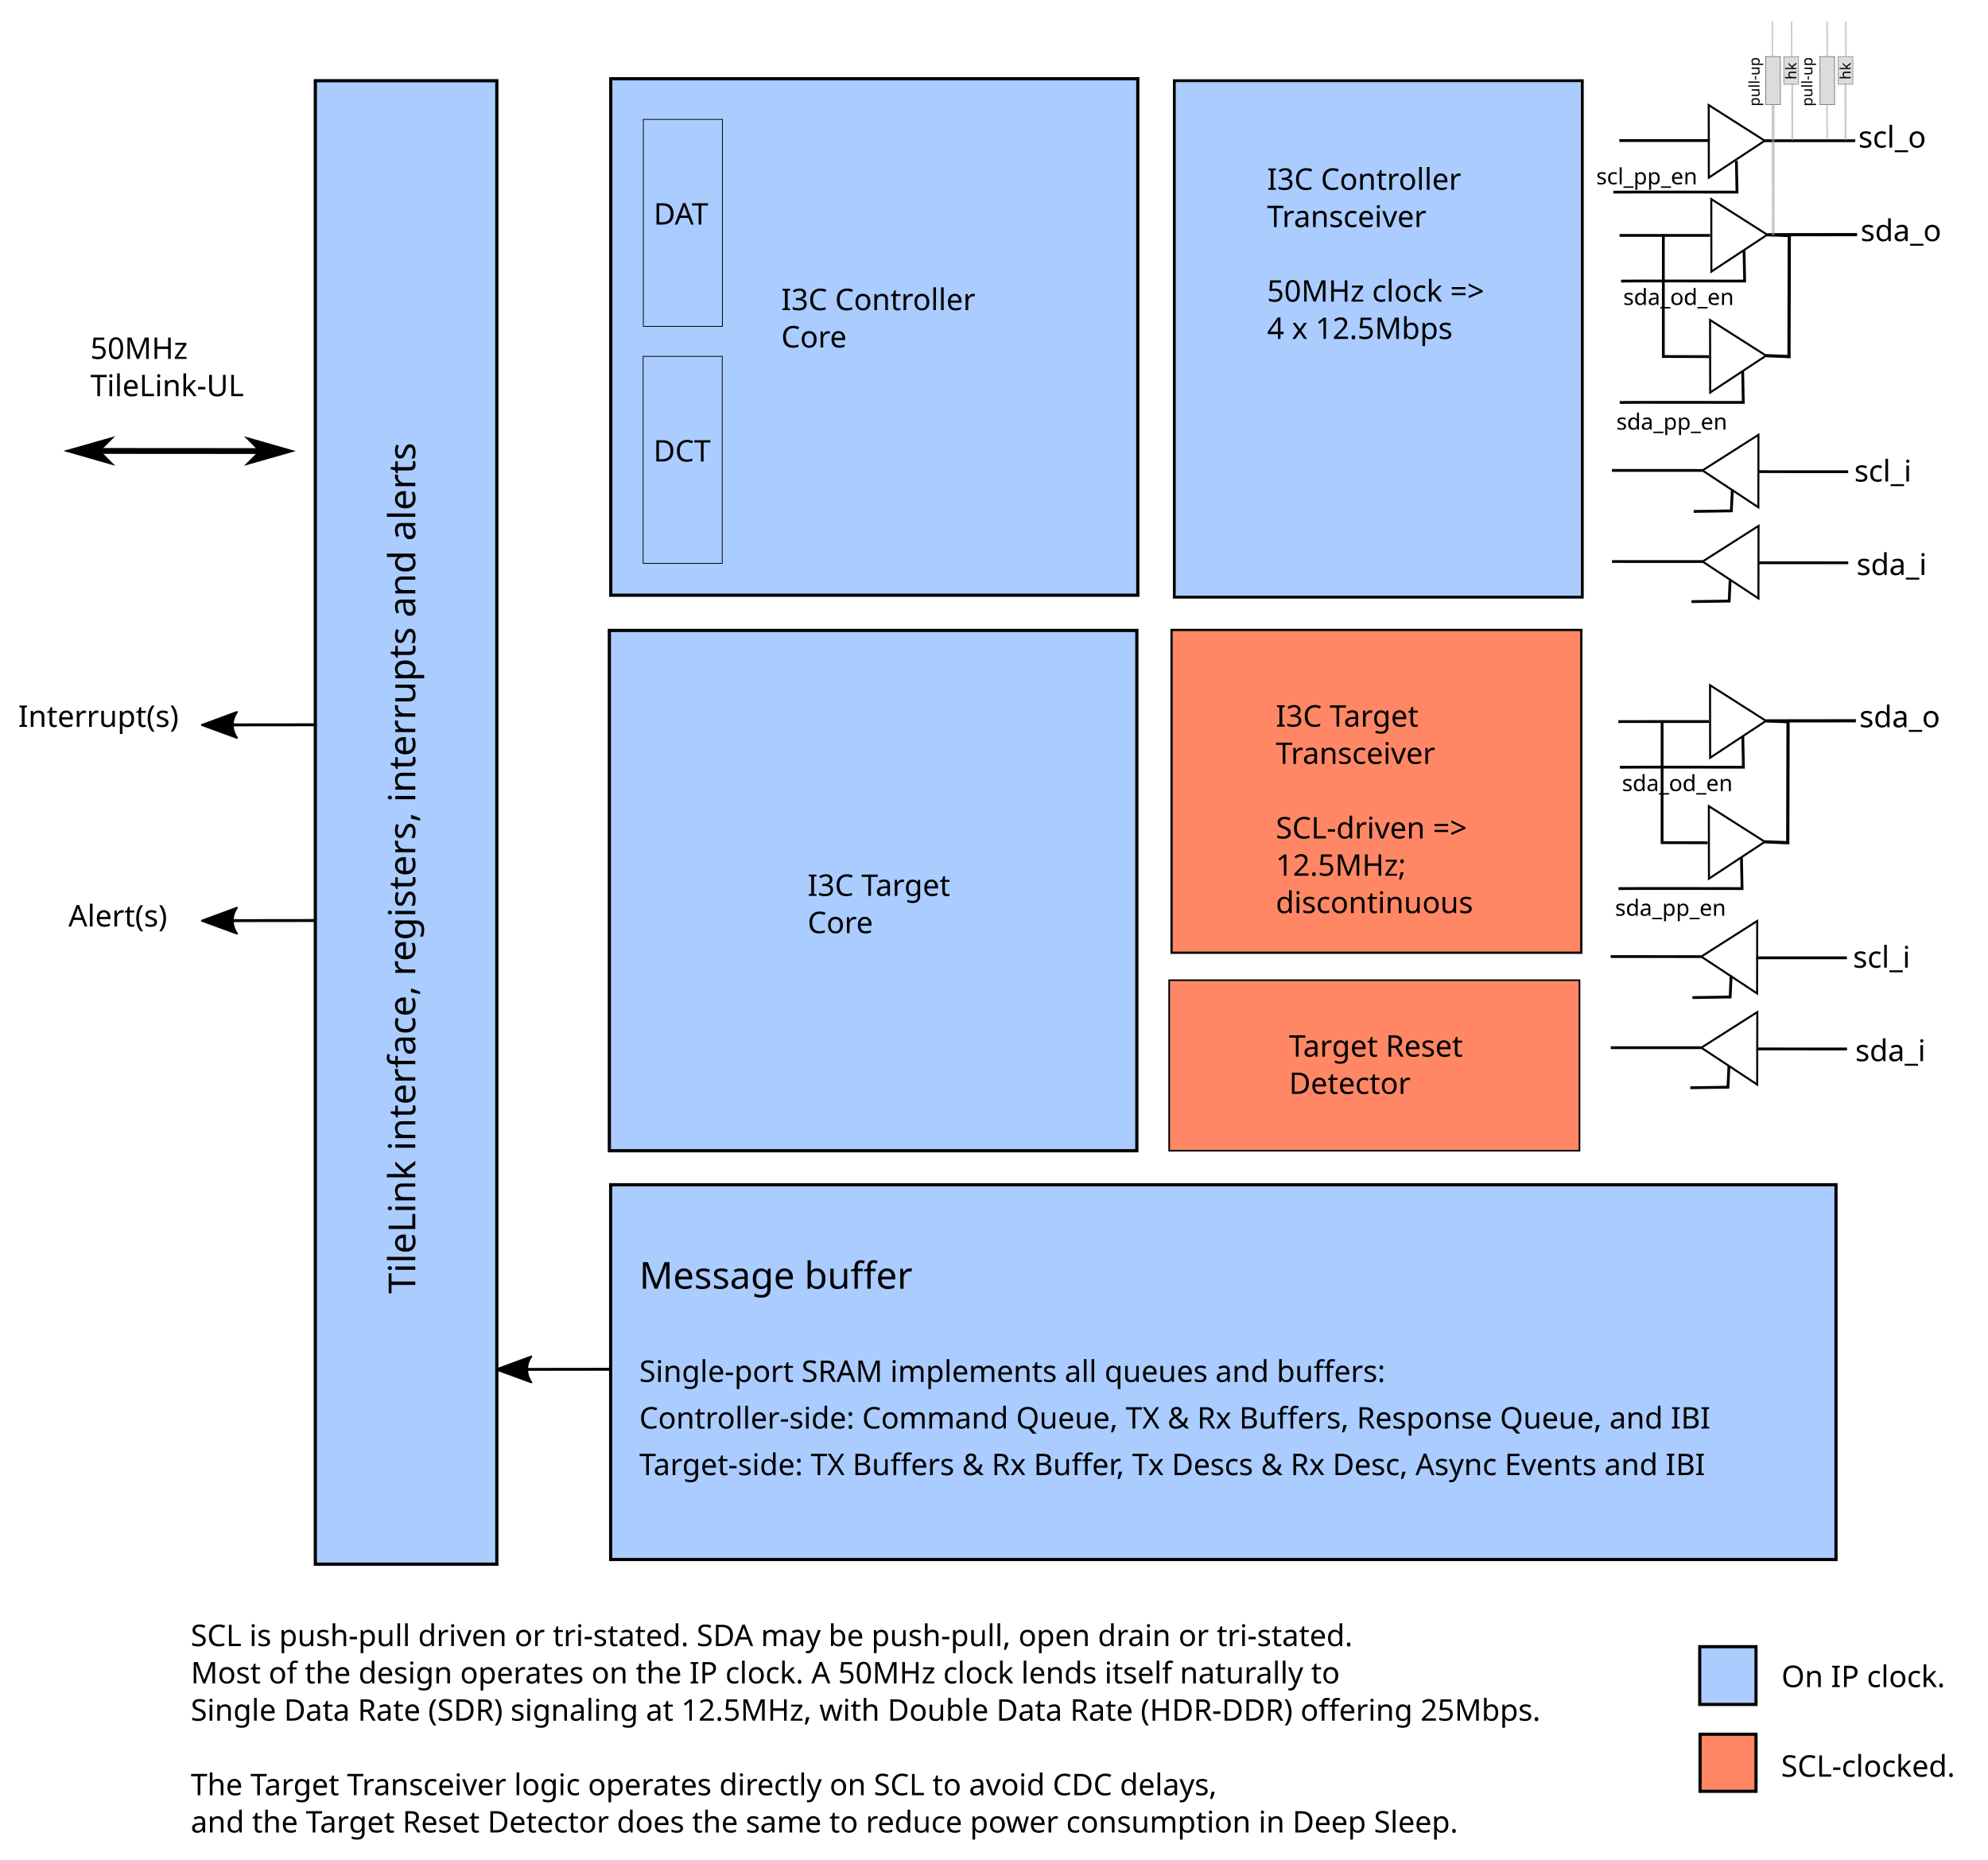
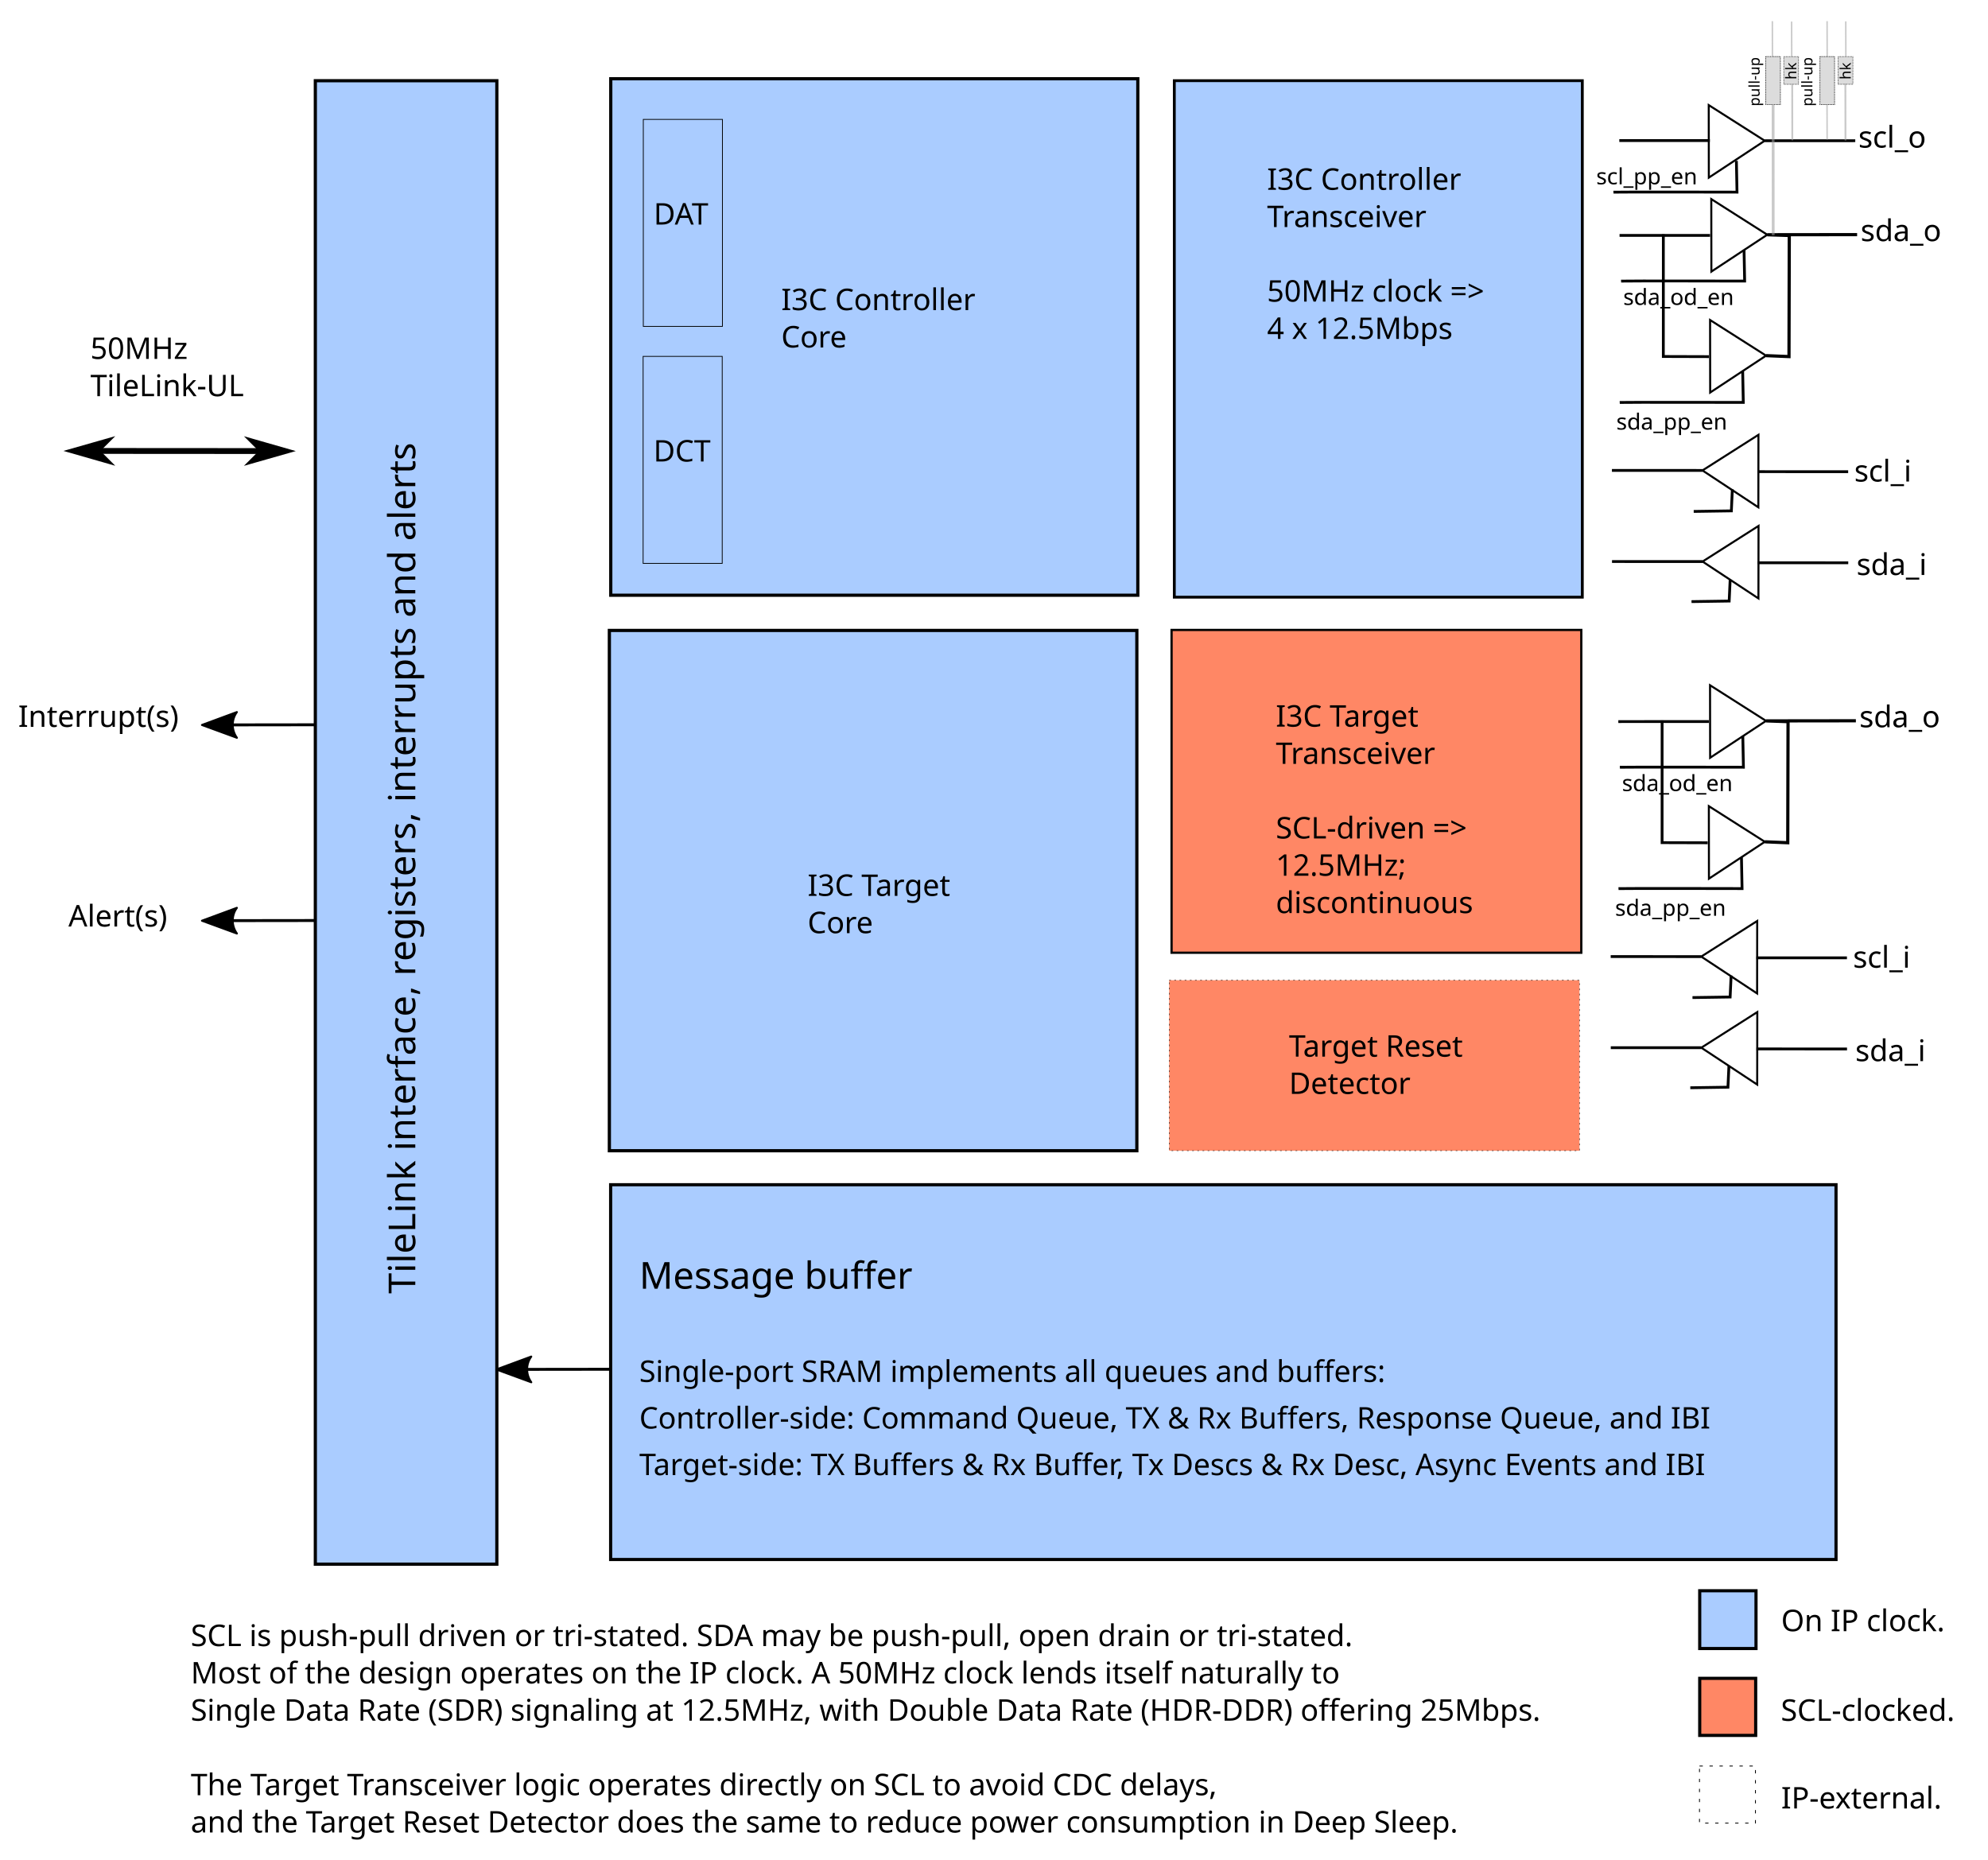
<svg xmlns="http://www.w3.org/2000/svg" width="188.112mm" height="175.984mm" viewBox="0 0 188.112 175.984" version="1.1" id="svg1045">
  <defs id="defs1042">
    <rect x="509.373" y="676.711" width="70.255" height="51.862" id="rect21154" />
    <rect x="677.987" y="665.651" width="151.089" height="23.49" id="rect18328" />
    <marker style="overflow:visible" id="Arrow1Mstart" refX="0" refY="0" orient="auto">
      <path transform="matrix(0.4,0,0,0.4,4,0)" style="fill:context-stroke;fill-rule:evenodd;stroke:context-stroke;stroke-width:1pt" d="M 0,0 5,-5 -12.5,0 5,5 Z" id="path32415" />
    </marker>
    <marker style="overflow:visible" id="Arrow1Mend" refX="0" refY="0" orient="auto">
      <path transform="matrix(-0.4,0,0,-0.4,-4,0)" style="fill:context-stroke;fill-rule:evenodd;stroke:context-stroke;stroke-width:1pt" d="M 0,0 5,-5 -12.5,0 5,5 Z" id="path32418" />
    </marker>
    <marker style="overflow:visible" id="Arrow2Lend-5-2-8-8" refX="0" refY="0" orient="auto">
      <path transform="matrix(-1.1,0,0,-1.1,-1.1,0)" d="M 8.719,4.034 -2.207,0.016 8.719,-4.002 c -1.745,2.372 -1.735,5.617 -6e-7,8.035 z" style="fill:context-stroke;fill-rule:evenodd;stroke:context-stroke;stroke-width:0.625;stroke-linejoin:round" id="path32430-9-1-5-9" />
    </marker>
    <marker style="overflow:visible" id="Arrow2Lend-5-2-8-8-7" refX="0" refY="0" orient="auto">
      <path transform="matrix(-1.1,0,0,-1.1,-1.1,0)" d="M 8.719,4.034 -2.207,0.016 8.719,-4.002 c -1.745,2.372 -1.735,5.617 -6e-7,8.035 z" style="fill:context-stroke;fill-rule:evenodd;stroke:context-stroke;stroke-width:0.625;stroke-linejoin:round" id="path32430-9-1-5-9-6" />
    </marker>
    <marker style="overflow:visible" id="Arrow2Lend-5-2-8-3" refX="0" refY="0" orient="auto">
      <path transform="matrix(-1.1,0,0,-1.1,-1.1,0)" d="M 8.719,4.034 -2.207,0.016 8.719,-4.002 c -1.745,2.372 -1.735,5.617 -6e-7,8.035 z" style="fill:context-stroke;fill-rule:evenodd;stroke:context-stroke;stroke-width:0.625;stroke-linejoin:round" id="path32430-9-1-5-8" />
    </marker>
  </defs>
  <g id="layer1" transform="translate(-54.11816,-4.065318)">
    <rect style="fill:#aaccff;stroke:#000000;stroke-width:0.302" id="rect5018" width="17.175" height="140.367" x="83.956" y="11.703" />
    <rect style="fill:#aaccff;stroke:#000000;stroke-width:0.303" id="rect5018-0" width="49.871" height="48.87" x="111.911" y="11.517" />
    <rect style="fill:#aaccff;stroke:#000000;stroke-width:0.074" id="rect5018-0-2" width="7.485" height="19.586" x="114.991" y="15.363" />
    <rect style="fill:#aaccff;stroke:#000000;stroke-width:0.305" id="rect5018-0-3" width="49.913" height="49.231" x="111.778" y="63.719" />
    <rect style="fill:#ff8765;fill-opacity:1;stroke:#000000;stroke-width:0.212" id="rect5018-0-3-6" width="38.77" height="30.543" x="164.976" y="63.672" />
-     <rect style="fill:#ff8765;fill-opacity:1;stroke:#000000;stroke-width:0.298;stroke-miterlimit:4;stroke-dasharray:none" id="rect5018-0-3-6-8" width="5.295" height="5.4" x="214.983" y="168.164" />
-     <rect style="fill:#ff8765;fill-opacity:1;stroke:#000000;stroke-width:0.154" id="rect5018-0-3-6-0" width="38.825" height="16.132" x="164.749" y="96.815" />
+     <rect style="fill:#ff8765;fill-opacity:1;stroke:#000000;stroke-width:0.298;stroke-miterlimit:4;stroke-dasharray:none" id="rect5018-0-3-6-8" width="5.295" height="5.4" x="214.952" y="162.873" />
+     <rect style="fill:#ff8765;fill-opacity:1;stroke:#000000;stroke-width:0.041;stroke-miterlimit:4;stroke-dasharray:0.163,0.326;stroke-dashoffset:0" id="rect5018-0-3-6-0" width="38.825" height="16.132" x="164.749" y="96.815" />
    <rect style="fill:#aaccff;stroke:#000000;stroke-width:0.267" id="rect5018-0-8" width="38.606" height="48.872" x="165.236" y="11.699" />
-     <rect style="fill:#aaccff;stroke:#000000;stroke-width:0.298;stroke-miterlimit:4;stroke-dasharray:none" id="rect5018-0-8-8" width="5.326" height="5.467" x="214.952" y="159.877" />
+     <rect style="fill:#aaccff;stroke:#000000;stroke-width:0.298;stroke-miterlimit:4;stroke-dasharray:none" id="rect5018-0-8-8" width="5.326" height="5.467" x="214.952" y="154.586" />
    <rect style="fill:#aaccff;stroke:#000000;stroke-width:0.298" id="rect5147" width="115.95" height="35.462" x="111.899" y="116.167" />
    <text xml:space="preserve" style="font-size:3.528px;line-height:1.25;font-family:sans-serif;stroke-width:0.265" x="-126.474" y="93.411" id="text6481" transform="rotate(-90)">
      <tspan id="tspan6479" style="stroke-width:0.265" x="-126.474" y="93.411">TileLink interface, registers, interrupts and alerts</tspan>
    </text>
    <text xml:space="preserve" style="font-size:3.528px;line-height:1.25;font-family:sans-serif;stroke-width:0.265" x="114.61" y="126.005" id="text17197">
      <tspan id="tspan17195" style="stroke-width:0.265" x="114.61" y="126.005">Message buffer</tspan>
      <tspan style="stroke-width:0.265" x="114.61" y="130.415" id="tspan127172" />
      <tspan style="font-size:2.822px;stroke-width:0.265" x="114.61" y="134.825" id="tspan19020">Single-port SRAM implements all queues and buffers:</tspan>
      <tspan style="font-size:2.822px;stroke-width:0.265" x="114.61" y="139.234" id="tspan17199">Controller-side: Command Queue, TX &amp; Rx Buffers, Response Queue, and IBI</tspan>
      <tspan style="font-size:2.822px;stroke-width:0.265" x="114.61" y="143.644" id="tspan9850">Target-side: TX Buffers &amp; Rx Buffer, Tx Descs &amp; Rx Desc, Async Events and IBI</tspan>
      <tspan style="stroke-width:0.265" x="114.61" y="148.054" id="tspan74578" />
    </text>
    <path style="fill:none;stroke:#000000;stroke-width:0.552;stroke-linecap:butt;stroke-linejoin:miter;stroke-miterlimit:4;stroke-dasharray:none;stroke-dashoffset:0;stroke-opacity:1;marker-start:url(#Arrow1Mstart);marker-end:url(#Arrow1Mend)" d="m 61.207,46.733 19.81,0.013" id="path32327-3" />
    <path style="fill:none;stroke:#000000;stroke-width:0.275px;stroke-linecap:butt;stroke-linejoin:miter;stroke-opacity:1;marker-end:url(#Arrow2Lend-5-2-8-8)" d="m 83.943,72.646 -10.349,0.013" id="path32327-6-7-7-7" />
    <path style="fill:none;stroke:#000000;stroke-width:0.275px;stroke-linecap:butt;stroke-linejoin:miter;stroke-opacity:1;marker-end:url(#Arrow2Lend-5-2-8-8-7)" d="m 83.943,91.167 -10.349,0.013" id="path32327-6-7-7-7-4" />
    <path style="fill:none;stroke:#000000;stroke-width:0.275px;stroke-linecap:butt;stroke-linejoin:miter;stroke-opacity:1;marker-end:url(#Arrow2Lend-5-2-8-3)" d="m 111.798,133.629 -10.349,0.013" id="path32327-6-7-7-83" />
    <text xml:space="preserve" style="font-size:2.822px;line-height:1.25;font-family:sans-serif;stroke-width:0.265" x="62.671" y="38.026" id="text92516">
      <tspan id="tspan92514" style="stroke-width:0.265" x="62.671" y="38.026">50MHz</tspan>
      <tspan style="stroke-width:0.265" x="62.671" y="41.553" id="tspan92520">TileLink-UL</tspan>
    </text>
    <text xml:space="preserve" style="font-size:2.822px;line-height:1.25;font-family:sans-serif;stroke-width:0.265" x="55.841" y="72.844" id="text94600">
      <tspan id="tspan94598" style="stroke-width:0.265" x="55.841" y="72.844">Interrupt(s)</tspan>
    </text>
    <text xml:space="preserve" style="font-size:2.822px;line-height:1.25;font-family:sans-serif;stroke-width:0.265" x="60.591" y="91.734" id="text98630">
      <tspan id="tspan98628" style="stroke-width:0.265" x="60.591" y="91.734">Alert(s)</tspan>
    </text>
    <path style="fill:none;stroke:#000000;stroke-width:0.191px;stroke-linecap:butt;stroke-linejoin:miter;stroke-opacity:1" d="m 215.806,14.011 0.009,6.86 5.289,-3.489 z" id="path13532" />
    <path style="fill:none;stroke:#000000;stroke-width:0.191px;stroke-linecap:butt;stroke-linejoin:miter;stroke-opacity:1" d="m 215.933,34.346 0.009,6.86 5.289,-3.489 z" id="path13532-0" />
    <path style="fill:none;stroke:#000000;stroke-width:0.191px;stroke-linecap:butt;stroke-linejoin:miter;stroke-opacity:1" d="m 216.046,22.904 0.009,6.86 5.289,-3.489 z" id="path13532-9" />
    <rect style="fill:#000000;fill-opacity:0.14;stroke:#000000;stroke-width:0.07;stroke-dasharray:0.07, 0.07;stroke-opacity:0.985" id="rect14081" width="1.384" height="4.537" x="221.201" y="9.418" />
    <rect style="fill:#000000;fill-opacity:0.14;stroke:#000000;stroke-width:0.053;stroke-dasharray:0.053, 0.053;stroke-opacity:0.985" id="rect14081-8" width="1.401" height="2.623" x="222.904" y="9.42" />
    <rect style="fill:#000000;fill-opacity:0.14;stroke:#000000;stroke-width:0.053;stroke-dasharray:0.053, 0.053;stroke-opacity:0.985" id="rect14081-8-8" width="1.401" height="2.623" x="228.044" y="9.418" />
    <rect style="fill:#000000;fill-opacity:0.14;stroke:#000000;stroke-width:0.07;stroke-dasharray:0.07, 0.07;stroke-opacity:0.985" id="rect14081-5" width="1.384" height="4.537" x="226.328" y="9.42" />
    <path style="fill:none;stroke:#000000;stroke-width:0.265px;stroke-linecap:butt;stroke-linejoin:miter;stroke-opacity:1" d="m 206.788,22.248 c 0.572,-0.028 11.692,-0.003 11.692,-0.003 l -0.058,-2.957" id="path14236" />
    <path style="fill:none;stroke:#000000;stroke-width:0.265px;stroke-linecap:butt;stroke-linejoin:miter;stroke-opacity:1" d="m 207.511,30.664 c 0.572,-0.028 11.692,-0.003 11.692,-0.003 l -0.058,-2.957" id="path14236-6" />
    <path style="fill:none;stroke:#000000;stroke-width:0.265px;stroke-linecap:butt;stroke-linejoin:miter;stroke-opacity:1" d="m 207.383,42.147 c 0.572,-0.028 11.692,-0.003 11.692,-0.003 l -0.058,-2.957" id="path14236-6-1" />
    <path style="fill:none;stroke:#000000;stroke-width:0.302px;stroke-linecap:butt;stroke-linejoin:miter;stroke-opacity:1" d="m 221.231,37.717 2.168,0.089 0.028,-11.457 -2.083,-0.072 8.501,-0.011" id="path14473" />
    <path style="fill:none;stroke:#000000;stroke-width:0.265px;stroke-linecap:butt;stroke-linejoin:miter;stroke-opacity:1" d="m 207.343,17.368 8.566,-0.003" id="path15028" />
    <path style="fill:none;stroke:#000000;stroke-width:0.265px;stroke-linecap:butt;stroke-linejoin:miter;stroke-opacity:1" d="m 221.104,17.382 8.566,-0.003" id="path15028-1" />
    <path style="fill:none;stroke:#000000;stroke-width:0.265px;stroke-linecap:butt;stroke-linejoin:miter;stroke-opacity:1" d="m 207.366,26.342 8.566,-0.003" id="path15028-6" />
    <path style="fill:none;stroke:#000000;stroke-width:0.191px;stroke-linecap:butt;stroke-linejoin:miter;stroke-opacity:1" d="m 220.509,45.208 -0.009,6.86 -5.289,-3.489 z" id="path13532-9-8" />
    <path style="fill:none;stroke:#000000;stroke-width:0.265px;stroke-linecap:butt;stroke-linejoin:miter;stroke-opacity:1" d="m 228.998,48.698 -8.566,-0.003" id="path15028-6-3" />
    <path style="fill:none;stroke:#000000;stroke-width:0.265px;stroke-linecap:butt;stroke-linejoin:miter;stroke-opacity:1" d="m 215.21,48.58 -8.566,-0.003" id="path15028-6-3-1" />
    <path style="fill:none;stroke:#000000;stroke-width:0.191px;stroke-linecap:butt;stroke-linejoin:miter;stroke-opacity:1" d="m 220.517,53.829 -0.009,6.86 -5.289,-3.489 z" id="path13532-9-8-8" />
    <path style="fill:none;stroke:#000000;stroke-width:0.265px;stroke-linecap:butt;stroke-linejoin:miter;stroke-opacity:1" d="m 229.006,57.319 -8.566,-0.003" id="path15028-6-3-9" />
    <path style="fill:none;stroke:#000000;stroke-width:0.265px;stroke-linecap:butt;stroke-linejoin:miter;stroke-opacity:1" d="m 215.218,57.201 -8.566,-0.003" id="path15028-6-3-1-6" />
    <path style="fill:none;stroke:#000000;stroke-width:0.265px;stroke-linecap:butt;stroke-linejoin:miter;stroke-opacity:1" d="m 211.51,26.234 -0.002,11.564 4.317,0.013" id="path15308" />
    <text xml:space="preserve" style="font-size:2.822px;line-height:1.25;font-family:sans-serif;stroke-width:0.265" x="229.97" y="18.034" id="text17221">
      <tspan id="tspan17219" style="stroke-width:0.265" x="229.97" y="18.034">scl_o</tspan>
    </text>
    <text xml:space="preserve" style="font-size:2.822px;line-height:1.25;font-family:sans-serif;stroke-width:0.265" x="230.18" y="26.878" id="text17221-8">
      <tspan id="tspan17219-1" style="stroke-width:0.265" x="230.18" y="26.878">sda_o</tspan>
    </text>
    <text xml:space="preserve" style="font-size:2.822px;line-height:1.25;font-family:sans-serif;stroke-width:0.265" x="229.583" y="49.629" id="text17221-4">
      <tspan id="tspan17219-3" style="stroke-width:0.265" x="229.583" y="49.629">scl_i</tspan>
    </text>
    <text xml:space="preserve" style="font-size:2.822px;line-height:1.25;font-family:sans-serif;stroke-width:0.265" x="229.793" y="58.473" id="text17221-8-3">
      <tspan id="tspan17219-1-3" style="stroke-width:0.265" x="229.793" y="58.473">sda_i</tspan>
    </text>
    <text xml:space="preserve" style="font-size:2.117px;line-height:1.25;font-family:sans-serif;stroke-width:0.265" x="207.064" y="44.721" id="text24380">
      <tspan id="tspan24378" style="font-size:2.117px;stroke-width:0.265" x="207.064" y="44.721">sda_pp_en</tspan>
    </text>
    <text xml:space="preserve" style="font-size:2.117px;line-height:1.25;font-family:sans-serif;stroke-width:0.265" x="205.162" y="21.51" id="text24380-8">
      <tspan id="tspan24378-4" style="font-size:2.117px;stroke-width:0.265" x="205.162" y="21.51">scl_pp_en</tspan>
    </text>
    <text xml:space="preserve" style="font-size:2.117px;line-height:1.25;font-family:sans-serif;stroke-width:0.265" x="207.716" y="32.921" id="text24380-5">
      <tspan id="tspan24378-9" style="font-size:2.117px;stroke-width:0.265" x="207.716" y="32.921">sda_od_en</tspan>
    </text>
    <path style="fill:none;stroke:#9d9d9d;stroke-width:0.137px;stroke-linecap:butt;stroke-linejoin:miter;stroke-opacity:0.553" d="m 227.008,17.279 -0.009,-3.32" id="path43536" />
    <path style="fill:none;stroke:#9d9d9d;stroke-width:0.265px;stroke-linecap:butt;stroke-linejoin:miter;stroke-opacity:0.553" d="m 221.905,26.326 -0.009,-12.392" id="path43536-5" />
    <path style="fill:none;stroke:#9d9d9d;stroke-width:0.138px;stroke-linecap:butt;stroke-linejoin:miter;stroke-opacity:0.553" d="m 221.834,9.435 -0.009,-3.369" id="path43536-5-9" />
    <path style="fill:none;stroke:#9d9d9d;stroke-width:0.138px;stroke-linecap:butt;stroke-linejoin:miter;stroke-opacity:0.553" d="m 223.657,9.46 -0.009,-3.353" id="path43536-5-9-5" />
    <path style="fill:none;stroke:#9d9d9d;stroke-width:0.174px;stroke-linecap:butt;stroke-linejoin:miter;stroke-opacity:0.553" d="m 223.713,17.343 -0.009,-5.328" id="path43536-5-9-5-8" />
    <path style="fill:none;stroke:#9d9d9d;stroke-width:0.174px;stroke-linecap:butt;stroke-linejoin:miter;stroke-opacity:0.553" d="m 228.744,17.359 -0.009,-5.379" id="path43536-5-9-5-8-5" />
    <path style="fill:none;stroke:#9d9d9d;stroke-width:0.138px;stroke-linecap:butt;stroke-linejoin:miter;stroke-opacity:0.553" d="m 228.78,9.46 -0.009,-3.371" id="path43536-5-9-5-0" />
    <path style="fill:none;stroke:#9d9d9d;stroke-width:0.138px;stroke-linecap:butt;stroke-linejoin:miter;stroke-opacity:0.553" d="m 227.013,9.456 -0.009,-3.391" id="path43536-5-9-0" />
    <text xml:space="preserve" style="font-size:2.822px;line-height:1.25;font-family:sans-serif;stroke-width:0.265" x="174.01" y="22.025" id="text45361">
      <tspan id="tspan45359" style="stroke-width:0.265" x="174.01" y="22.025">I3C Controller</tspan>
      <tspan style="stroke-width:0.265" x="174.01" y="25.553" id="tspan45363">Transceiver</tspan>
      <tspan style="stroke-width:0.265" x="174.01" y="29.081" id="tspan45365" />
      <tspan style="stroke-width:0.265" x="174.01" y="32.608" id="tspan45367">50MHz clock =&gt;</tspan>
      <tspan style="stroke-width:0.265" x="174.01" y="36.136" id="tspan45369">4 x 12.5Mbps</tspan>
      <tspan style="stroke-width:0.265" x="174.01" y="39.664" id="tspan45371" />
    </text>
    <text xml:space="preserve" style="font-size:2.822px;line-height:1.25;font-family:sans-serif;stroke-width:0.265" x="128.042" y="33.413" id="text47841">
      <tspan id="tspan47839" style="stroke-width:0.265" x="128.042" y="33.413">I3C Controller</tspan>
      <tspan style="stroke-width:0.265" x="128.042" y="36.941" id="tspan47843">Core</tspan>
    </text>
    <text xml:space="preserve" style="font-size:2.822px;line-height:1.25;font-family:sans-serif;stroke-width:0.265" x="130.536" y="88.835" id="text53994">
      <tspan id="tspan53992" style="stroke-width:0.265" x="130.536" y="88.835">I3C Target</tspan>
      <tspan style="stroke-width:0.265" x="130.536" y="92.363" id="tspan53996">Core</tspan>
    </text>
    <path style="fill:none;stroke:#000000;stroke-width:0.265px;stroke-linecap:butt;stroke-linejoin:miter;stroke-opacity:1" d="m 214.383,52.458 3.563,-0.053 0.093,-2.032" id="path59425" />
    <path style="fill:none;stroke:#000000;stroke-width:0.265px;stroke-linecap:butt;stroke-linejoin:miter;stroke-opacity:1" d="m 214.176,60.991 3.563,-0.053 0.093,-2.032" id="path59425-8" />
    <path style="fill:none;stroke:#000000;stroke-width:0.191px;stroke-linecap:butt;stroke-linejoin:miter;stroke-opacity:1" d="m 215.816,80.346 0.009,6.86 5.289,-3.489 z" id="path13532-0-0" />
    <path style="fill:none;stroke:#000000;stroke-width:0.191px;stroke-linecap:butt;stroke-linejoin:miter;stroke-opacity:1" d="m 215.929,68.905 0.009,6.86 5.289,-3.489 z" id="path13532-9-4" />
    <path style="fill:none;stroke:#000000;stroke-width:0.265px;stroke-linecap:butt;stroke-linejoin:miter;stroke-opacity:1" d="m 207.395,76.665 c 0.572,-0.028 11.692,-0.003 11.692,-0.003 l -0.058,-2.957" id="path14236-6-9" />
    <path style="fill:none;stroke:#000000;stroke-width:0.265px;stroke-linecap:butt;stroke-linejoin:miter;stroke-opacity:1" d="m 207.267,88.148 c 0.572,-0.028 11.692,-0.003 11.692,-0.003 l -0.058,-2.957" id="path14236-6-1-7" />
    <path style="fill:none;stroke:#000000;stroke-width:0.302px;stroke-linecap:butt;stroke-linejoin:miter;stroke-opacity:1" d="m 221.114,83.718 2.168,0.089 0.028,-11.457 -2.083,-0.072 8.501,-0.011" id="path14473-7" />
    <path style="fill:none;stroke:#000000;stroke-width:0.265px;stroke-linecap:butt;stroke-linejoin:miter;stroke-opacity:1" d="m 207.25,72.343 8.566,-0.003" id="path15028-6-0" />
    <path style="fill:none;stroke:#000000;stroke-width:0.191px;stroke-linecap:butt;stroke-linejoin:miter;stroke-opacity:1" d="m 220.392,91.209 -0.009,6.86 -5.289,-3.489 z" id="path13532-9-8-3" />
    <path style="fill:none;stroke:#000000;stroke-width:0.265px;stroke-linecap:butt;stroke-linejoin:miter;stroke-opacity:1" d="m 228.882,94.699 -8.566,-0.003" id="path15028-6-3-0" />
    <path style="fill:none;stroke:#000000;stroke-width:0.265px;stroke-linecap:butt;stroke-linejoin:miter;stroke-opacity:1" d="m 215.094,94.581 -8.566,-0.003" id="path15028-6-3-1-9" />
    <path style="fill:none;stroke:#000000;stroke-width:0.191px;stroke-linecap:butt;stroke-linejoin:miter;stroke-opacity:1" d="m 220.4,99.83 -0.009,6.86 -5.289,-3.489 z" id="path13532-9-8-8-2" />
    <path style="fill:none;stroke:#000000;stroke-width:0.265px;stroke-linecap:butt;stroke-linejoin:miter;stroke-opacity:1" d="m 228.89,103.32 -8.566,-0.003" id="path15028-6-3-9-5" />
    <path style="fill:none;stroke:#000000;stroke-width:0.265px;stroke-linecap:butt;stroke-linejoin:miter;stroke-opacity:1" d="m 215.102,103.202 -8.566,-0.003" id="path15028-6-3-1-6-4" />
    <path style="fill:none;stroke:#000000;stroke-width:0.265px;stroke-linecap:butt;stroke-linejoin:miter;stroke-opacity:1" d="m 211.393,72.234 -0.002,11.564 4.317,0.013" id="path15308-0" />
    <text xml:space="preserve" style="font-size:2.822px;line-height:1.25;font-family:sans-serif;stroke-width:0.265" x="230.063" y="72.878" id="text17221-8-4">
      <tspan id="tspan17219-1-6" style="stroke-width:0.265" x="230.063" y="72.878">sda_o</tspan>
    </text>
    <text xml:space="preserve" style="font-size:2.822px;line-height:1.25;font-family:sans-serif;stroke-width:0.265" x="229.466" y="95.63" id="text17221-4-9">
      <tspan id="tspan17219-3-2" style="stroke-width:0.265" x="229.466" y="95.63">scl_i</tspan>
    </text>
    <text xml:space="preserve" style="font-size:2.822px;line-height:1.25;font-family:sans-serif;stroke-width:0.265" x="229.676" y="104.474" id="text17221-8-3-2">
      <tspan id="tspan17219-1-3-4" style="stroke-width:0.265" x="229.676" y="104.474">sda_i</tspan>
    </text>
    <text xml:space="preserve" style="font-size:2.117px;line-height:1.25;font-family:sans-serif;stroke-width:0.265" x="206.947" y="90.722" id="text24380-7">
      <tspan id="tspan24378-7" style="font-size:2.117px;stroke-width:0.265" x="206.947" y="90.722">sda_pp_en</tspan>
    </text>
    <text xml:space="preserve" style="font-size:2.117px;line-height:1.25;font-family:sans-serif;stroke-width:0.265" x="207.599" y="78.922" id="text24380-5-8">
      <tspan id="tspan24378-9-1" style="font-size:2.117px;stroke-width:0.265" x="207.599" y="78.922">sda_od_en</tspan>
    </text>
    <path style="fill:none;stroke:#000000;stroke-width:0.265px;stroke-linecap:butt;stroke-linejoin:miter;stroke-opacity:1" d="m 214.267,98.458 3.563,-0.053 0.093,-2.032" id="path59425-9" />
    <path style="fill:none;stroke:#000000;stroke-width:0.265px;stroke-linecap:butt;stroke-linejoin:miter;stroke-opacity:1" d="m 214.06,106.991 3.563,-0.053 0.093,-2.032" id="path59425-8-3" />
    <text xml:space="preserve" style="font-size:2.822px;line-height:1.25;font-family:sans-serif;stroke-width:0.265" x="174.84" y="72.821" id="text67226">
      <tspan id="tspan67224" style="stroke-width:0.265" x="174.84" y="72.821">I3C Target</tspan>
      <tspan style="stroke-width:0.265" x="174.84" y="76.349" id="tspan67228">Transceiver</tspan>
      <tspan style="stroke-width:0.265" x="174.84" y="79.876" id="tspan67230" />
      <tspan style="stroke-width:0.265" x="174.84" y="83.404" id="tspan67232">SCL-driven =&gt;</tspan>
      <tspan style="stroke-width:0.265" x="174.84" y="86.932" id="tspan67234">12.5MHz;</tspan>
      <tspan style="stroke-width:0.265" x="174.84" y="90.46" id="tspan68424">discontinuous</tspan>
    </text>
    <text xml:space="preserve" style="font-size:2.822px;line-height:1.25;font-family:sans-serif;stroke-width:0.265" x="176.083" y="104.048" id="text71956">
      <tspan id="tspan71954" style="stroke-width:0.265" x="176.083" y="104.048">Target Reset</tspan>
      <tspan style="stroke-width:0.265" x="176.083" y="107.576" id="tspan71958">Detector</tspan>
    </text>
    <text xml:space="preserve" style="font-size:2.822px;line-height:1.25;font-family:sans-serif;stroke-width:0.265" x="115.96" y="25.314" id="text78163">
      <tspan id="tspan78161" style="stroke-width:0.265" x="115.96" y="25.314">DAT</tspan>
    </text>
    <rect style="fill:#aaccff;stroke:#000000;stroke-width:0.074" id="rect5018-0-2-1" width="7.485" height="19.586" x="114.972" y="37.787" />
    <text xml:space="preserve" style="font-size:2.822px;line-height:1.25;font-family:sans-serif;stroke-width:0.265" x="115.941" y="47.737" id="text78163-0">
      <tspan id="tspan78161-5" style="stroke-width:0.265" x="115.941" y="47.737">DCT</tspan>
    </text>
    <text xml:space="preserve" style="font-size:1.411px;line-height:1.25;font-family:sans-serif;stroke-width:0.265" x="-14.127" y="220.619" id="text2406" transform="rotate(-90)">
      <tspan id="tspan2404" style="font-size:1.411px;stroke-width:0.265" x="-14.127" y="220.619">pull-up</tspan>
    </text>
    <text xml:space="preserve" style="font-size:1.411px;line-height:1.25;font-family:sans-serif;stroke-width:0.265" x="-14.131" y="225.615" id="text2406-1" transform="rotate(-90)">
      <tspan id="tspan2404-7" style="font-size:1.411px;stroke-width:0.265" x="-14.131" y="225.615">pull-up</tspan>
    </text>
    <text xml:space="preserve" style="font-size:1.411px;line-height:1.25;font-family:sans-serif;stroke-width:0.265" x="-11.599" y="224.093" id="text29029" transform="rotate(-90)">
      <tspan style="font-size:1.411px;stroke-width:0.265" x="-11.599" y="224.093" id="tspan29033">hk</tspan>
    </text>
    <text xml:space="preserve" style="font-size:1.411px;line-height:1.25;font-family:sans-serif;stroke-width:0.265" x="-11.597" y="229.242" id="text29029-4" transform="rotate(-90)">
      <tspan style="font-size:1.411px;stroke-width:0.265" x="-11.597" y="229.242" id="tspan29033-1">hk</tspan>
    </text>
    <text xml:space="preserve" style="font-size:2.822px;line-height:1.25;font-family:sans-serif;stroke-width:0.265" x="72.168" y="156.295" id="text74810">
      <tspan style="stroke-width:0.265" x="72.168" y="156.295" id="tspan74840" />
      <tspan style="stroke-width:0.265" x="72.168" y="159.823" id="tspan35533">SCL is push-pull driven or tri-stated. SDA may be push-pull, open drain or tri-stated.</tspan>
      <tspan style="stroke-width:0.265" x="72.168" y="163.351" id="tspan35537">Most of the design operates on the IP clock. A 50MHz clock lends itself naturally to</tspan>
      <tspan style="stroke-width:0.265" x="72.168" y="166.879" id="tspan57942">Single Data Rate (SDR) signaling at 12.5MHz, with Double Data Rate (HDR-DDR) offering 25Mbps.</tspan>
      <tspan style="stroke-width:0.265" x="72.168" y="170.406" id="tspan58214" />
      <tspan style="stroke-width:0.265" x="72.168" y="173.934" id="tspan57944">The Target Transceiver logic operates directly on SCL to avoid CDC delays,</tspan>
      <tspan style="stroke-width:0.265" x="72.168" y="177.462" id="tspan58220">and the Target Reset Detector does the same to reduce power consumption in Deep Sleep.</tspan>
      <tspan style="stroke-width:0.265" x="72.168" y="180.99" id="tspan74856" />
      <tspan style="stroke-width:0.265" x="72.168" y="184.518" id="tspan74834" />
      <tspan style="stroke-width:0.265" x="72.168" y="188.045" id="tspan74836" />
    </text>
    <text xml:space="preserve" transform="scale(0.2645833)" id="text18326" style="font-size:10.667px;line-height:1.25;font-family:sans-serif;white-space:pre;shape-inside:url(#rect18328)" />
    <text xml:space="preserve" transform="scale(0.2645833)" id="text21152" style="font-size:10.667px;line-height:1.25;font-family:sans-serif;white-space:pre;shape-inside:url(#rect21154)" />
-     <text xml:space="preserve" style="font-size:2.822px;line-height:1.25;font-family:sans-serif;stroke-width:0.265" x="222.686" y="163.702" id="text80432">
-       <tspan id="tspan80430" style="stroke-width:0.265" x="222.686" y="163.702">On IP clock.</tspan>
-     </text>
-     <text xml:space="preserve" style="font-size:2.822px;line-height:1.25;font-family:sans-serif;stroke-width:0.265" x="222.658" y="172.182" id="text90738">
-       <tspan id="tspan90736" style="stroke-width:0.265" x="222.658" y="172.182">SCL-clocked.</tspan>
+     <text xml:space="preserve" style="font-size:2.822px;line-height:1.25;font-family:sans-serif;stroke-width:0.265" x="222.655" y="158.41" id="text80432">
+       <tspan id="tspan80430" style="stroke-width:0.265" x="222.655" y="158.41">On IP clock.</tspan>
+     </text>
+     <text xml:space="preserve" style="font-size:2.822px;line-height:1.25;font-family:sans-serif;stroke-width:0.265" x="222.627" y="166.89" id="text90738">
+       <tspan id="tspan90736" style="stroke-width:0.265" x="222.627" y="166.89">SCL-clocked.</tspan>
+     </text>
+     <rect style="fill:none;fill-opacity:1;stroke:#000000;stroke-width:0.079;stroke-miterlimit:4;stroke-dasharray:0.315,0.631;stroke-dashoffset:0" id="rect5018-0-3-6-8-0" width="5.295" height="5.4" x="214.93" y="171.172" />
+     <text xml:space="preserve" style="font-size:2.822px;line-height:1.25;font-family:sans-serif;stroke-width:0.265" x="222.66" y="175.189" id="text90738-8">
+       <tspan id="tspan90736-8" style="stroke-width:0.265" x="222.66" y="175.189">IP-external.</tspan>
    </text>
  </g>
</svg>
